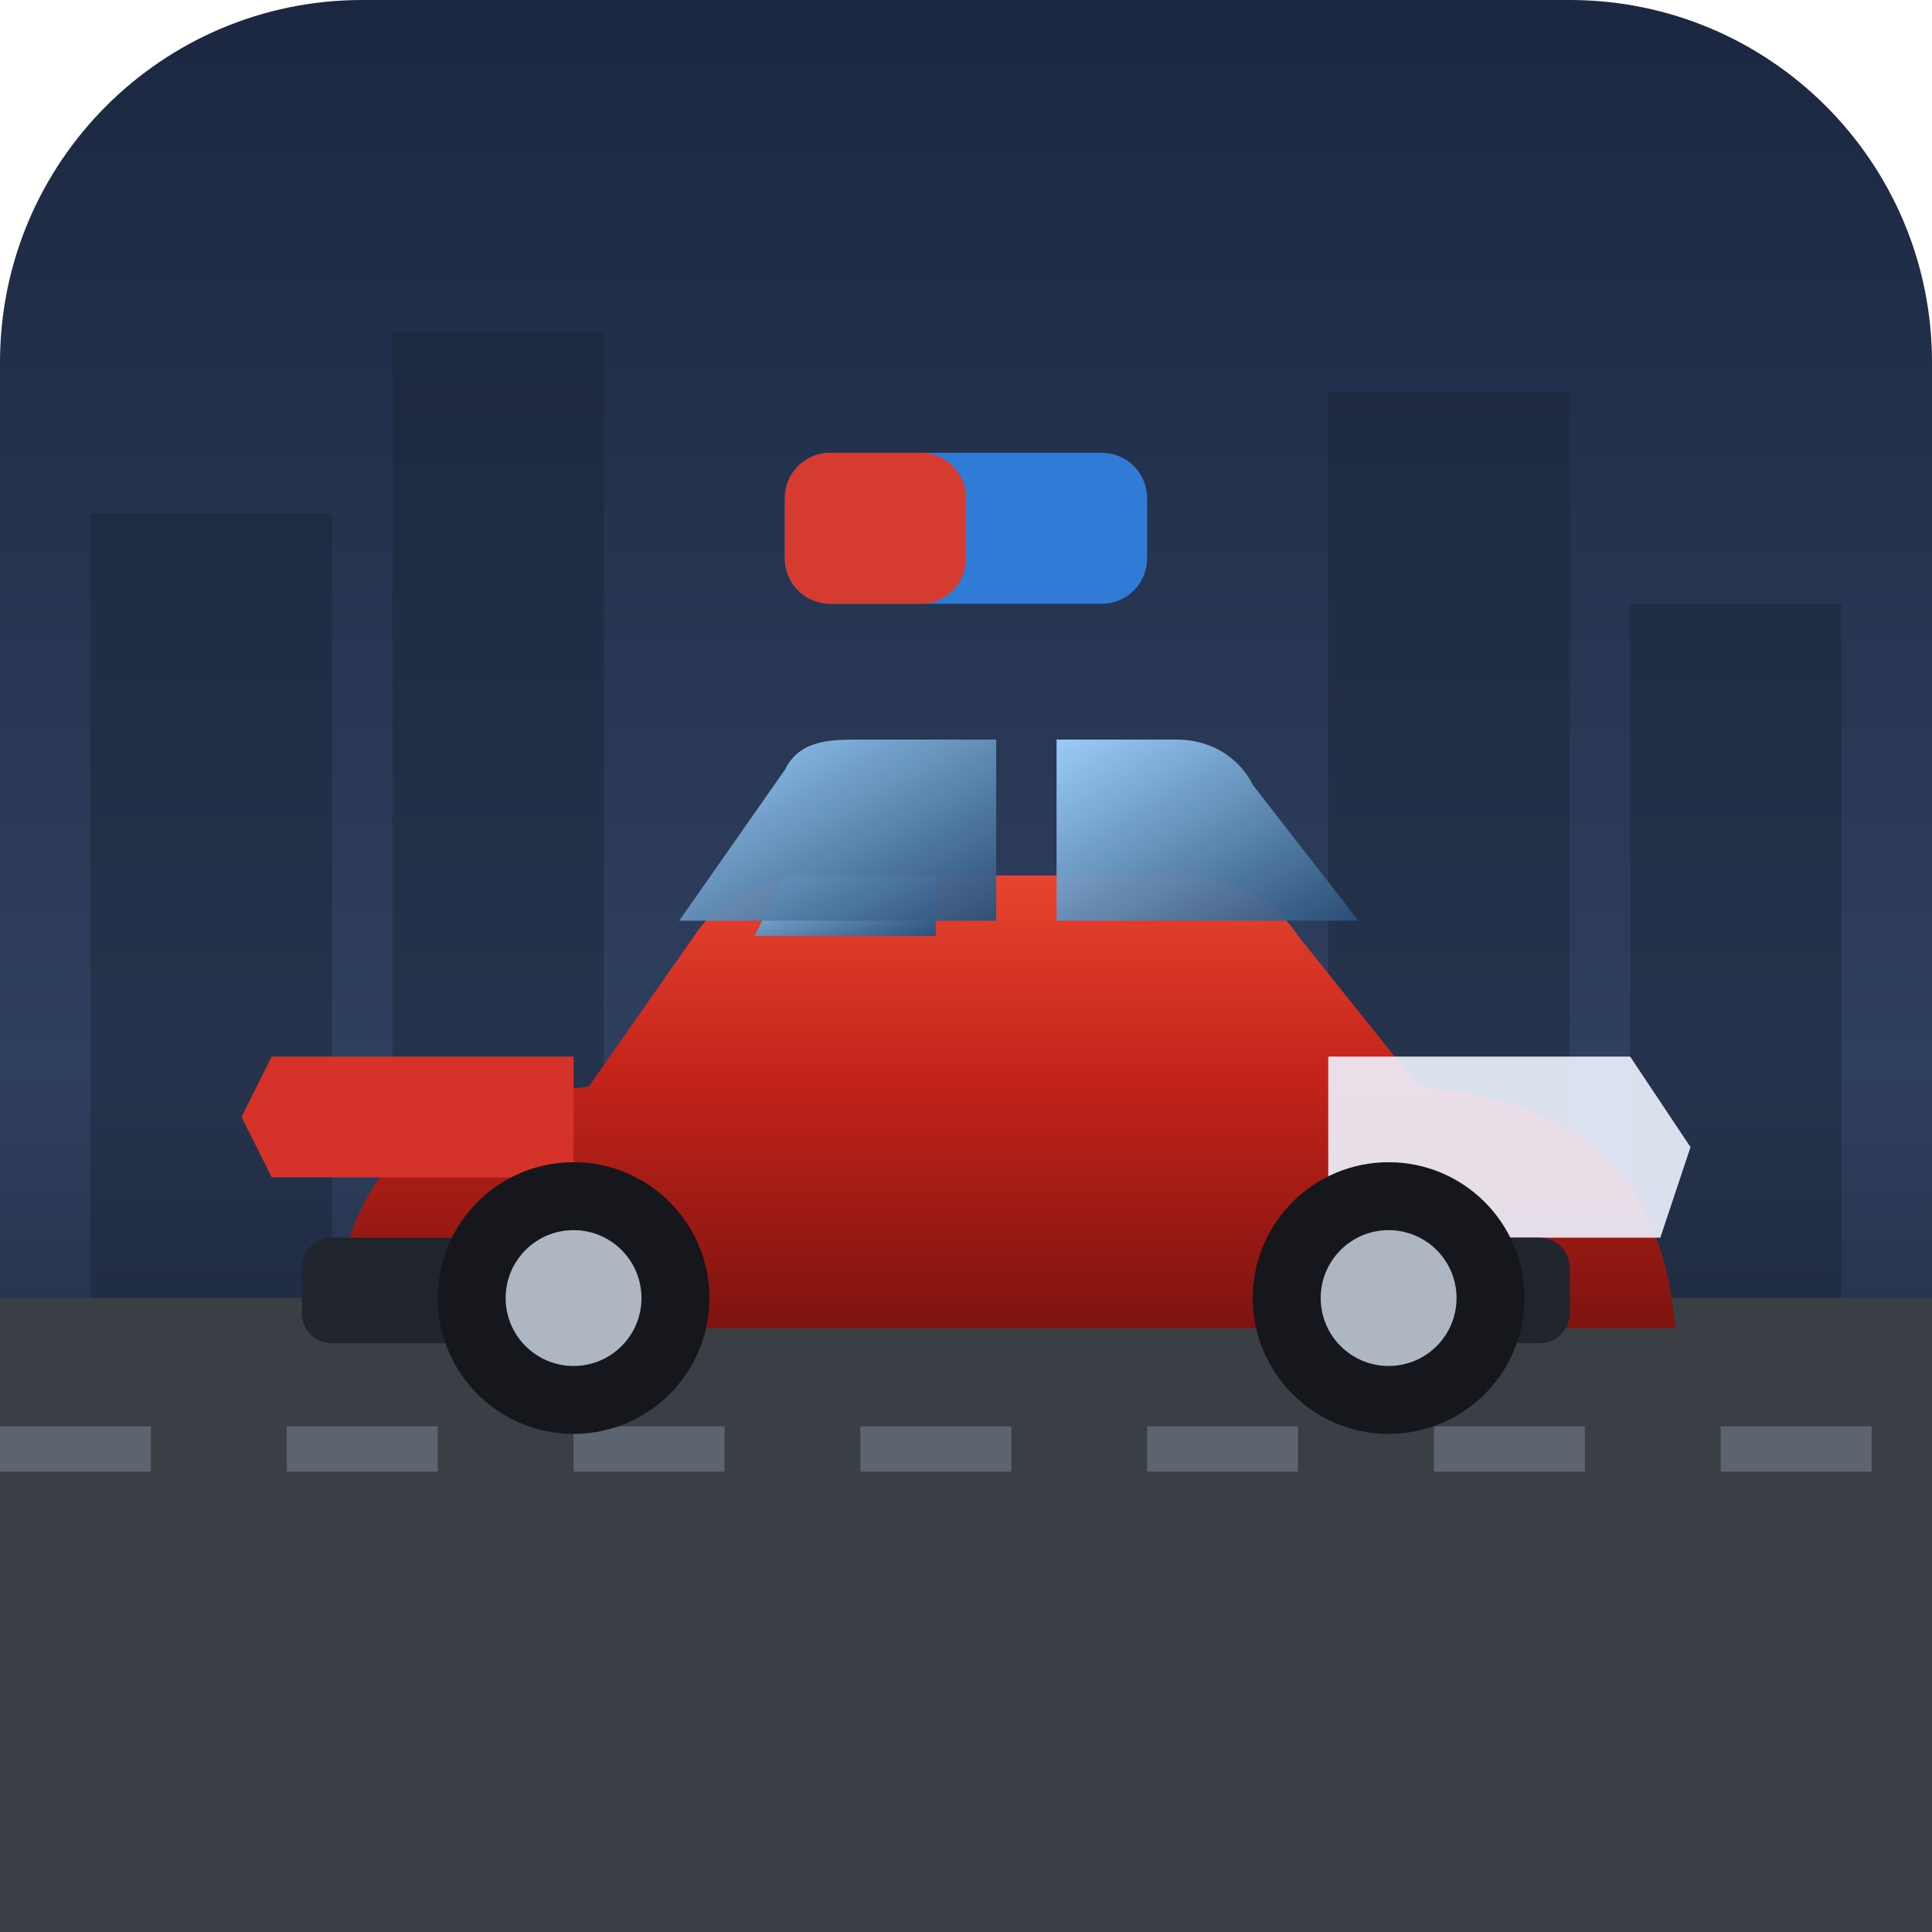
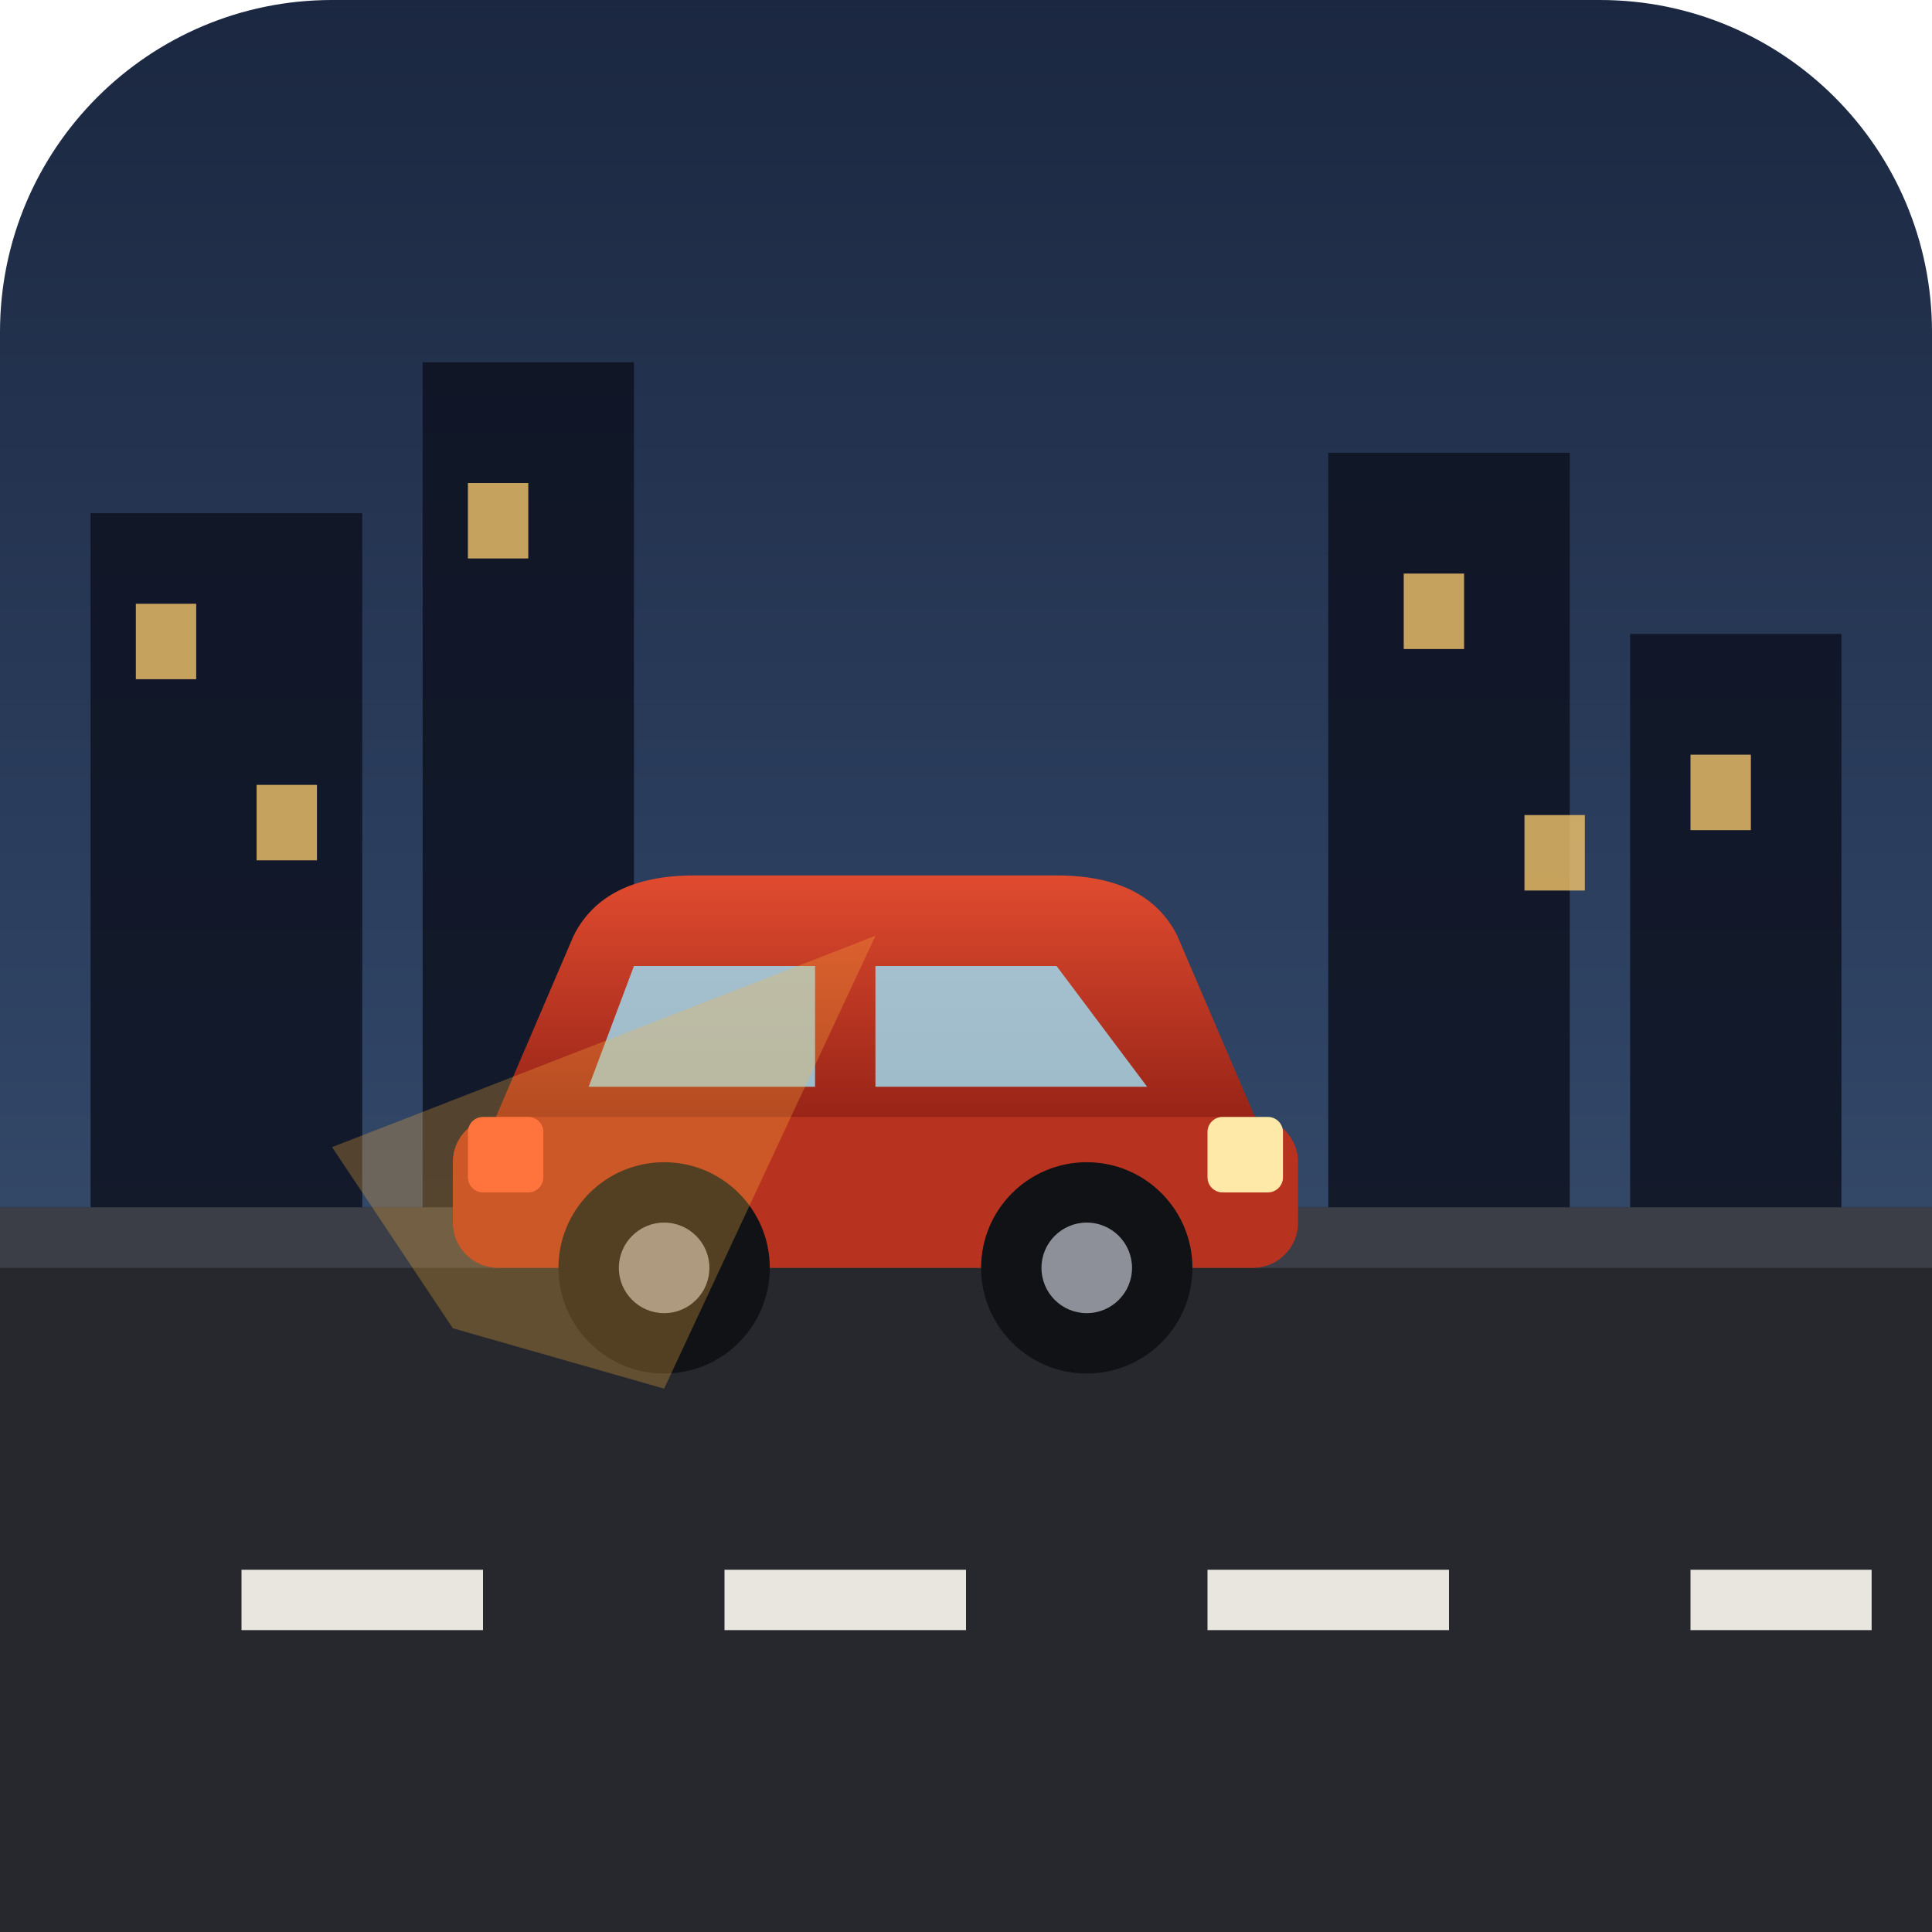
<svg xmlns="http://www.w3.org/2000/svg" width="128" height="128" viewBox="0 0 128 128">
  <defs>
    <linearGradient id="sky" x1="0" y1="0" x2="0" y2="1">
-       <stop offset="0%" stop-color="#1b2740" />
-       <stop offset="55%" stop-color="#2f3f5e" />
-       <stop offset="100%" stop-color="#131a28" />
+       <stop offset="0" stop-color="#1b2740" />
+       <stop offset="0.55" stop-color="#2f4364" />
+       <stop offset="1" stop-color="#4a5c76" />
    </linearGradient>
-     <linearGradient id="body" x1="0" y1="0" x2="0" y2="1">
-       <stop offset="0%" stop-color="#e8442f" />
-       <stop offset="45%" stop-color="#c2231a" />
-       <stop offset="100%" stop-color="#7d130f" />
-     </linearGradient>
-     <linearGradient id="glass" x1="0" y1="0" x2="1" y2="1">
-       <stop offset="0%" stop-color="#9fd3ff" />
-       <stop offset="100%" stop-color="#2a4f78" />
+     <linearGradient id="car" x1="0" y1="0" x2="0" y2="1">
+       <stop offset="0" stop-color="#e04b2f" />
+       <stop offset="1" stop-color="#8f1f14" />
    </linearGradient>
  </defs>
-   <rect width="128" height="128" rx="24" fill="url(#sky)" />
-   <g opacity="0.35" fill="#151c2b">
-     <rect x="6" y="34" width="16" height="52" />
-     <rect x="26" y="22" width="14" height="64" />
-     <rect x="88" y="26" width="16" height="60" />
-     <rect x="108" y="40" width="14" height="46" />
+   <rect width="128" height="128" rx="22" fill="url(#sky)" />
+   <g fill="#0d1220" opacity="0.85">
+     <rect x="6" y="34" width="18" height="46" />
+     <rect x="28" y="24" width="14" height="56" />
+     <rect x="88" y="30" width="16" height="50" />
+     <rect x="108" y="42" width="14" height="38" />
  </g>
-   <rect x="0" y="86" width="128" height="42" fill="#3a3f45" />
-   <path d="M0 96h128" stroke="#5c6470" stroke-width="3" stroke-dasharray="10 9" />
-   <g>
-     <path d="M22 88c1-11 6-15 17-16l7-10c2-3 5-4 9-4h22c4 0 7 1 9 4l8 10c10 1 16 5 17 16z" fill="url(#body)" />
-     <path d="M50 62h12v-4H52z" fill="url(#glass)" />
-     <path d="M45 61l7-10c1-2 3-2 5-2h9v12z" fill="url(#glass)" opacity="0.95" />
-     <path d="M70 49h8c2 0 4 1 5 3l7 9H70z" fill="url(#glass)" opacity="0.95" />
-     <path d="M88 70h20l4 6-2 6H88z" fill="#eef3ff" opacity="0.9" />
-     <path d="M18 70h20v8H18l-2-4z" fill="#d5332a" />
-     <rect x="20" y="82" width="18" height="7" rx="2" fill="#20242c" />
-     <rect x="86" y="82" width="18" height="7" rx="2" fill="#20242c" />
-     <circle cx="38" cy="86" r="9" fill="#15171c" />
-     <circle cx="38" cy="86" r="4.5" fill="#aeb6c2" />
-     <circle cx="92" cy="86" r="9" fill="#15171c" />
-     <circle cx="92" cy="86" r="4.5" fill="#aeb6c2" />
+   <g fill="#f2c46a" opacity="0.8">
+     <rect x="9" y="40" width="4" height="5" />
+     <rect x="17" y="52" width="4" height="5" />
+     <rect x="31" y="32" width="4" height="5" />
+     <rect x="93" y="38" width="4" height="5" />
+     <rect x="101" y="54" width="4" height="5" />
+     <rect x="112" y="50" width="4" height="5" />
  </g>
-   <rect x="52" y="30" width="24" height="10" rx="3" fill="#2f7bd6" />
-   <rect x="52" y="30" width="12" height="10" rx="3" fill="#d63b2f" />
+   <rect x="0" y="80" width="128" height="48" fill="#26282e" />
+   <rect x="0" y="80" width="128" height="4" fill="#3b3e46" />
+   <g fill="#e9e6df">
+     <rect x="16" y="104" width="16" height="4" />
+     <rect x="48" y="104" width="16" height="4" />
+     <rect x="80" y="104" width="16" height="4" />
+     <rect x="112" y="104" width="12" height="4" />
+   </g>
+   <g transform="translate(30,52)">
+     <path d="M2 24 L8 10 Q10 6 16 6 L40 6 Q46 6 48 10 L54 24 Z" fill="url(#car)" />
+     <path d="M12 12 L24 12 L24 20 L9 20 Z" fill="#9fd6ea" opacity="0.85" />
+     <path d="M28 12 L40 12 L46 20 L28 20 Z" fill="#9fd6ea" opacity="0.85" />
+     <rect x="0" y="22" width="56" height="10" rx="3" fill="#b8331f" />
+     <circle cx="14" cy="32" r="7" fill="#101216" />
+     <circle cx="42" cy="32" r="7" fill="#101216" />
+     <circle cx="14" cy="32" r="3" fill="#8d9099" />
+     <circle cx="42" cy="32" r="3" fill="#8d9099" />
+     <rect x="50" y="22" width="5" height="5" rx="1" fill="#ffe9a8" />
+     <rect x="1" y="22" width="5" height="5" rx="1" fill="#ff5a3c" />
+   </g>
+   <path d="M22 76 L58 62 L44 92 L30 88 Z" fill="#ffb43c" opacity="0.28" />
</svg>
